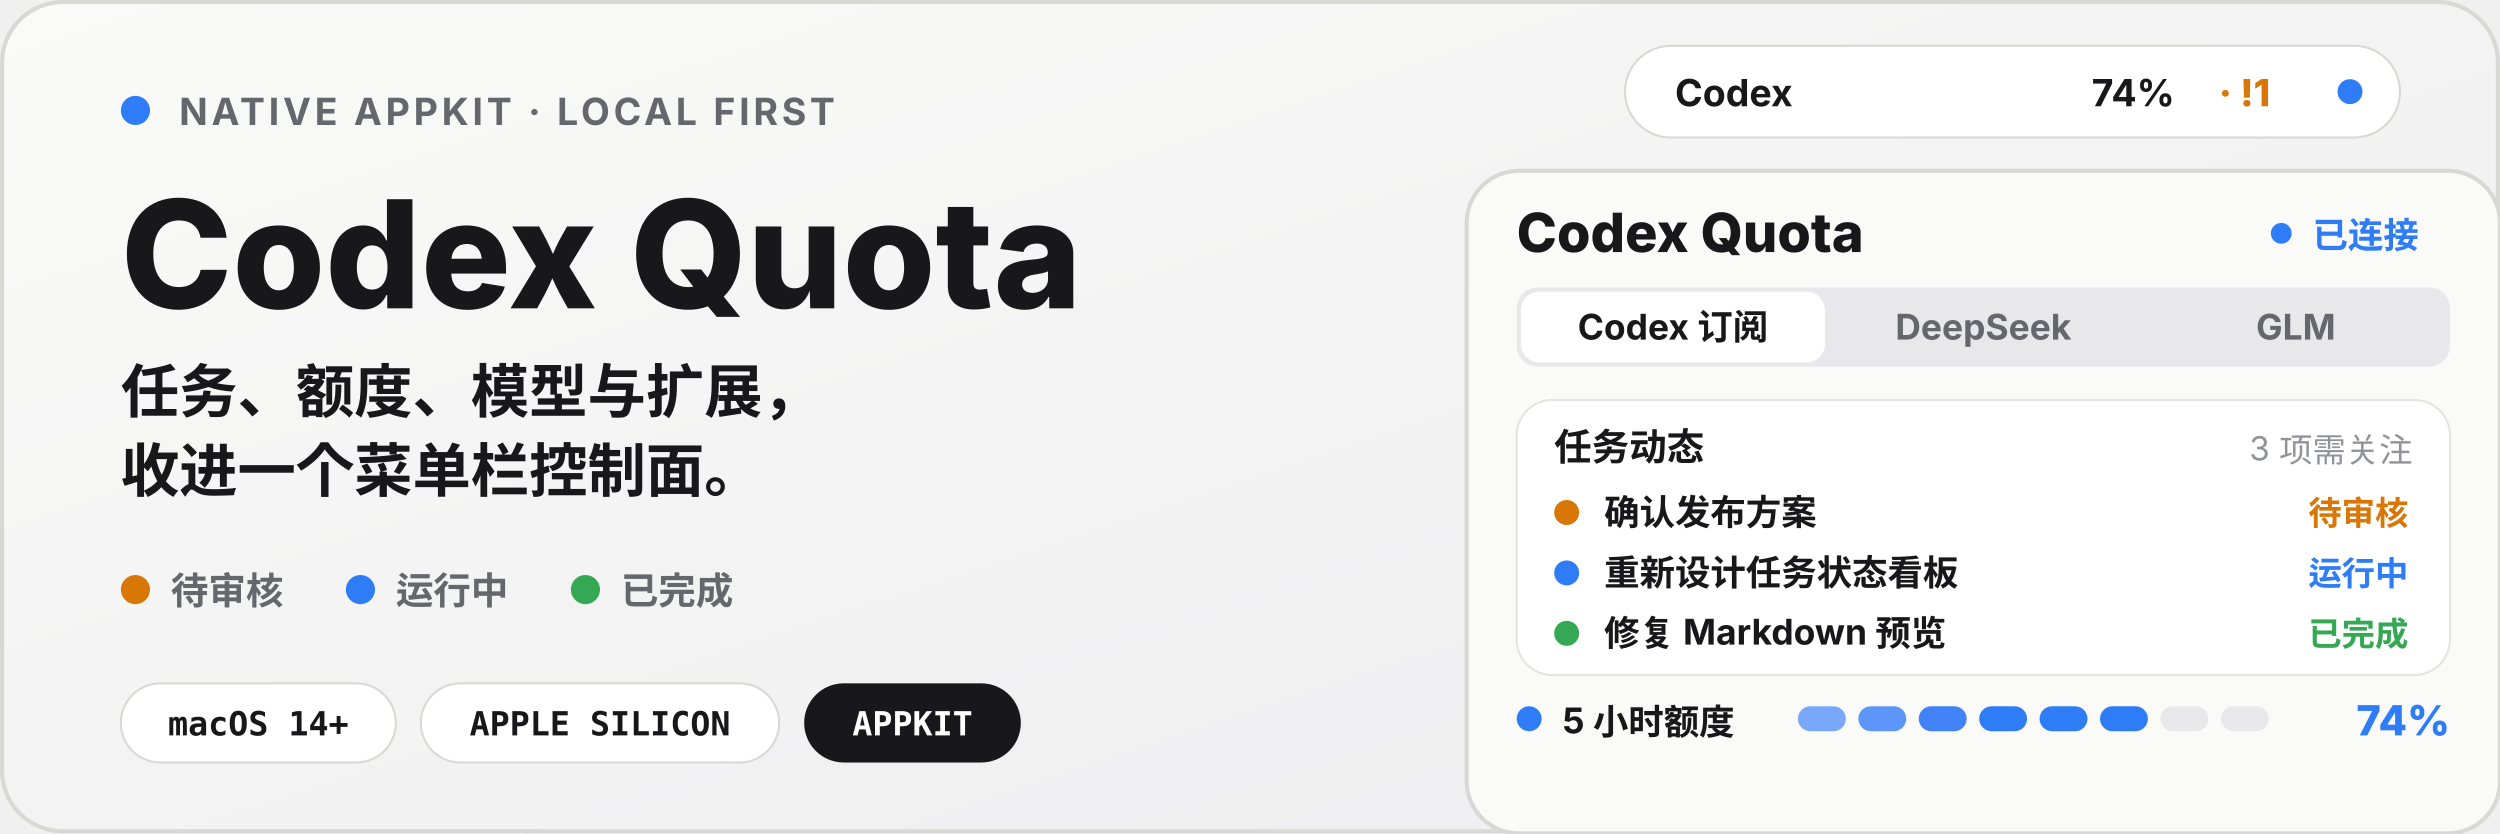
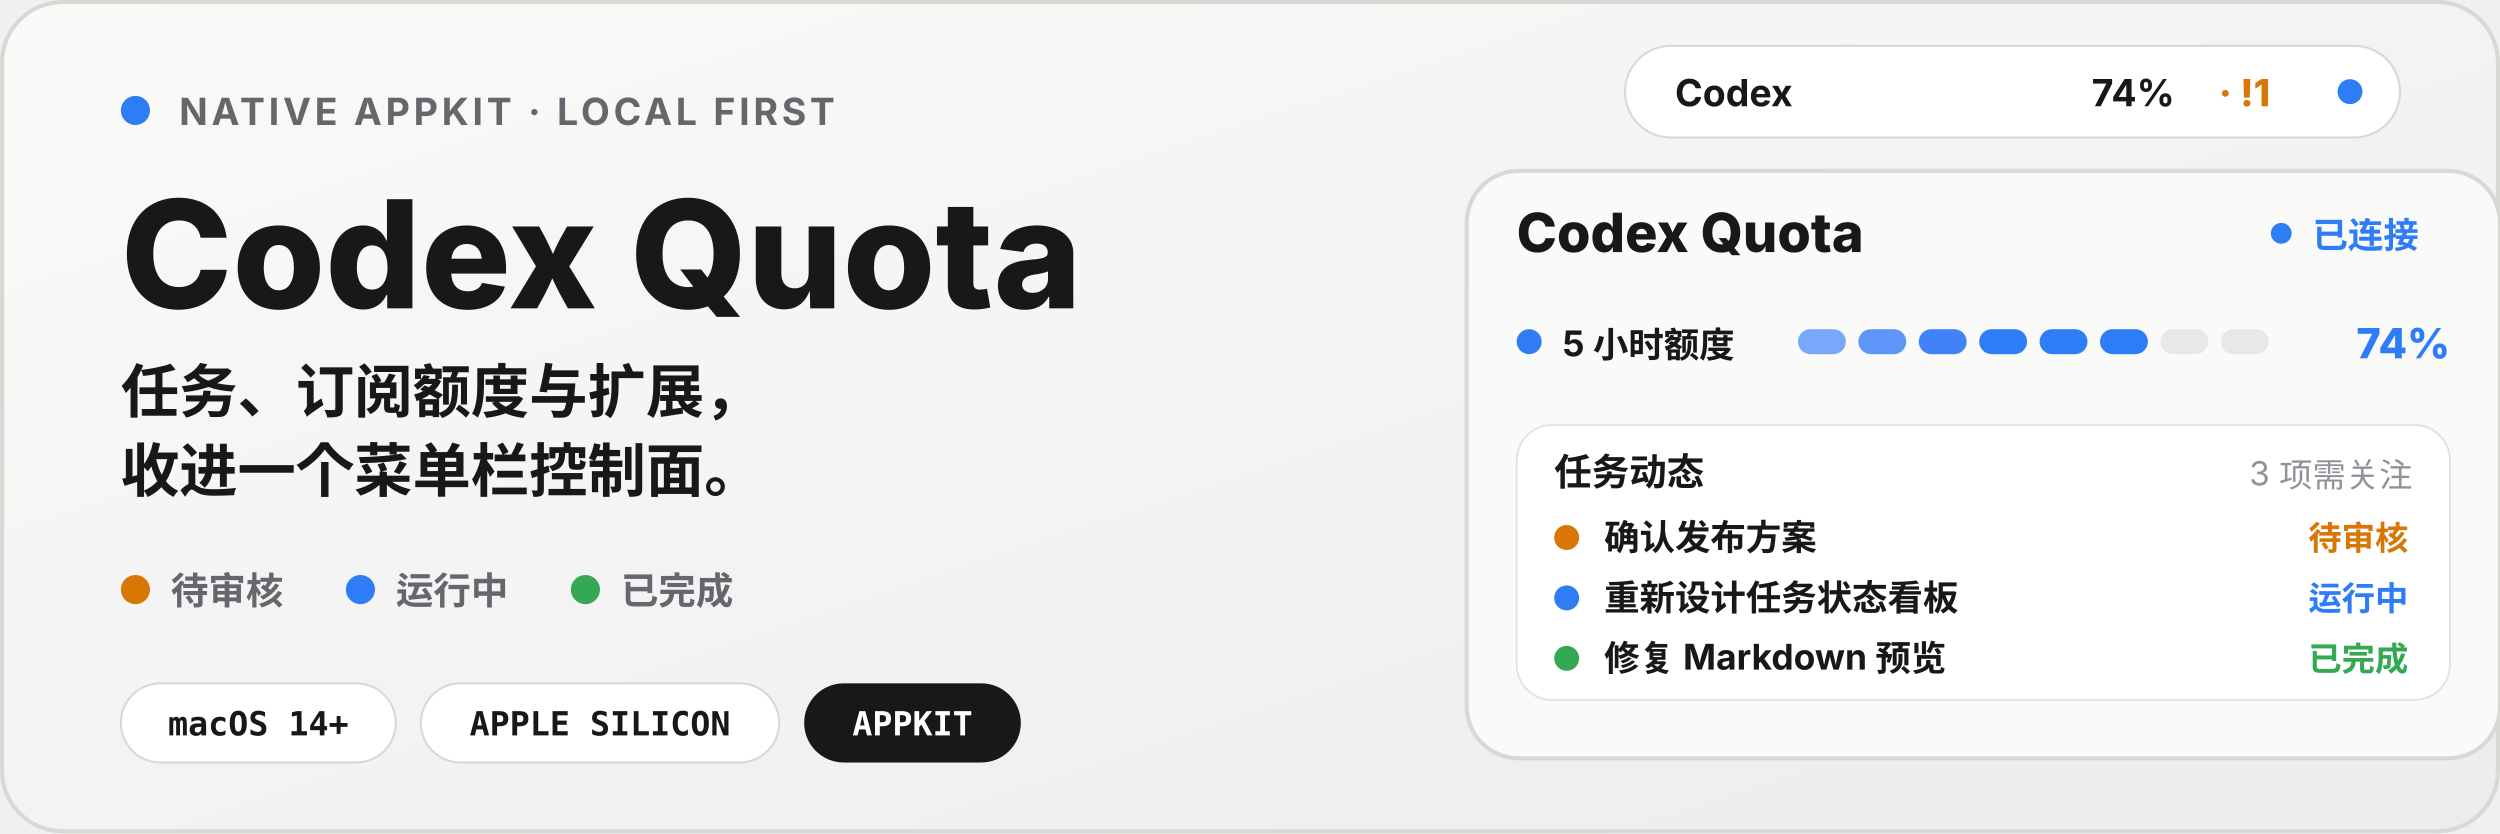
<svg xmlns="http://www.w3.org/2000/svg" width="1200" height="400" viewBox="0 0 1200 400" role="img" aria-labelledby="title desc">
  <defs>
    <linearGradient id="background" x1="0" y1="0" x2="1" y2="1">
      <stop offset="0" stop-color="#FAFAF8" />
      <stop offset="1" stop-color="#ECECEF" />
    </linearGradient>
  </defs>
  <rect width="1200" height="400" rx="30" fill="url(#background)" />
  <rect x="1" y="1" width="1198" height="398" rx="29" fill="none" stroke="#D8D8D4" stroke-width="2" />
  <g font-family="-apple-system, BlinkMacSystemFont, 'Segoe UI', 'PingFang SC', sans-serif">
    <g transform="translate(58 46)">
      <circle cx="7" cy="7" r="7" fill="#2F7DF6" />
      <text x="28" y="14" fill="#66676D" font-size="18" font-weight="720" letter-spacing="1.8">NATIVE APPKIT · LOCAL FIRST</text>
      <text x="0" y="102" fill="#18181A" font-size="72" font-weight="780">Codex Quota</text>
-       <text x="0" y="152" fill="#18181A" font-size="28" font-weight="720">任务、额度、模型与扩展，</text>
+       <text x="0" y="152" fill="#18181A" font-size="28" font-weight="720">任务、订阅额度与扩展，</text>
      <text x="0" y="190" fill="#18181A" font-size="28" font-weight="720">收进一个菜单栏控制面。</text>
      <g transform="translate(0 230)" font-size="18" font-weight="680">
        <circle cx="7" cy="7" r="7" fill="#D97706" />
        <text x="24" y="14" fill="#66676D">待审核</text>
        <circle cx="115" cy="7" r="7" fill="#2F7DF6" />
        <text x="132" y="14" fill="#66676D">运行中</text>
        <circle cx="223" cy="7" r="7" fill="#34A853" />
        <text x="240" y="14" fill="#66676D">已完成</text>
      </g>
      <g transform="translate(0 282)" font-family="ui-monospace, SFMono-Regular, Menlo, monospace" font-size="16" font-weight="650">
        <rect width="132" height="38" rx="19" fill="#FFFFFF" stroke="#D8D8D4" />
        <text x="66" y="25" text-anchor="middle" fill="#18181A">macOS 14+</text>
        <rect x="144" width="172" height="38" rx="19" fill="#FFFFFF" stroke="#D8D8D4" />
        <text x="230" y="25" text-anchor="middle" fill="#18181A">APPLE SILICON</text>
        <rect x="328" width="104" height="38" rx="19" fill="#18181A" />
        <text x="380" y="25" text-anchor="middle" fill="#FFFFFF">APPKIT</text>
      </g>
    </g>
    <g transform="translate(704 22)">
      <rect x="76" width="372" height="44" rx="22" fill="#FFFFFF" stroke="#D8D8D4" />
      <text x="100" y="29" fill="#18181A" font-size="18" font-weight="720">Codex</text>
      <text x="300" y="29" fill="#18181A" font-size="18" font-weight="680">74%</text>
      <text x="361" y="29" fill="#D97706" font-size="18" font-weight="760">· !1</text>
      <circle cx="424" cy="22" r="6" fill="#2F7DF6" />
-       <rect x="0" y="60" width="496" height="318" rx="25" fill="#FAFAF8" stroke="#D8D8D4" stroke-width="2" />
+       <rect x="0" y="60" width="496" height="282" rx="25" fill="#FAFAF8" stroke="#D8D8D4" stroke-width="2" />
      <text x="24" y="99" fill="#18181A" font-size="26" font-weight="760">Codex Quota</text>
      <circle cx="391" cy="90" r="5" fill="#2F7DF6" />
      <text x="406" y="97" fill="#2F7DF6" font-size="17" font-weight="720">已连接</text>
-       <g transform="translate(24 116)" font-size="17" font-weight="680">
-         <rect width="448" height="38" rx="10" fill="#E8E8EA" />
-         <rect x="2" y="2" width="146" height="34" rx="9" fill="#FFFFFF" />
-         <text x="75" y="25" text-anchor="middle" fill="#18181A">Codex 订阅</text>
-         <text x="224" y="25" text-anchor="middle" fill="#66676D">DeepSeek</text>
-         <text x="374" y="25" text-anchor="middle" fill="#66676D">GLM</text>
-       </g>
-       <g transform="translate(24 170)">
-         <rect width="448" height="132" rx="17" fill="#FFFFFF" stroke="#E4E4E0" />
-         <text x="18" y="29" fill="#18181A" font-size="18" font-weight="740">任务动态</text>
-         <text x="430" y="29" text-anchor="end" fill="#92939A" font-size="16">3 项需关注</text>
-         <circle cx="24" cy="54" r="6" fill="#D97706" />
-         <text x="42" y="60" fill="#18181A" font-size="17" font-weight="680">确认发布方案</text>
-         <text x="428" y="60" text-anchor="end" fill="#D97706" font-size="16" font-weight="720">待审核</text>
-         <circle cx="24" cy="83" r="6" fill="#2F7DF6" />
-         <text x="42" y="89" fill="#18181A" font-size="17" font-weight="680">重新设计任务状态看板</text>
-         <text x="428" y="89" text-anchor="end" fill="#2F7DF6" font-size="16" font-weight="720">运行中</text>
-         <circle cx="24" cy="112" r="6" fill="#34A853" />
-         <text x="42" y="118" fill="#18181A" font-size="17" font-weight="680">修复 Markdown 预览</text>
-         <text x="428" y="118" text-anchor="end" fill="#34A853" font-size="16" font-weight="720">已完成</text>
-       </g>
-       <g transform="translate(24 316)">
+       <g transform="translate(24 135)">
        <circle cx="6" cy="7" r="6" fill="#2F7DF6" />
        <text x="22" y="14" fill="#18181A" font-size="17" font-weight="680">5 小时额度</text>
        <g transform="translate(135 1)">
          <rect width="23" height="12" rx="6" fill="#79A8FA" />
          <rect x="29" width="23" height="12" rx="6" fill="#5D95F8" />
          <rect x="58" width="23" height="12" rx="6" fill="#4182F6" />
          <rect x="87" width="23" height="12" rx="6" fill="#2F7DF6" />
          <rect x="116" width="23" height="12" rx="6" fill="#2F7DF6" />
          <rect x="145" width="23" height="12" rx="6" fill="#2F7DF6" />
          <rect x="174" width="23" height="12" rx="6" fill="#E8E8EA" />
          <rect x="203" width="23" height="12" rx="6" fill="#E8E8EA" />
        </g>
        <text x="448" y="15" text-anchor="end" fill="#2F7DF6" font-size="20" font-weight="760">74%</text>
      </g>
+       <g transform="translate(24 182)">
+         <rect width="448" height="132" rx="17" fill="#FFFFFF" stroke="#E4E4E0" />
+         <text x="18" y="29" fill="#18181A" font-size="18" font-weight="740">任务动态</text>
+         <text x="430" y="29" text-anchor="end" fill="#92939A" font-size="16">3 项需关注</text>
+         <circle cx="24" cy="54" r="6" fill="#D97706" />
+         <text x="42" y="60" fill="#18181A" font-size="17" font-weight="680">确认发布方案</text>
+         <text x="428" y="60" text-anchor="end" fill="#D97706" font-size="16" font-weight="720">待审核</text>
+         <circle cx="24" cy="83" r="6" fill="#2F7DF6" />
+         <text x="42" y="89" fill="#18181A" font-size="17" font-weight="680">重新设计任务状态看板</text>
+         <text x="428" y="89" text-anchor="end" fill="#2F7DF6" font-size="16" font-weight="720">运行中</text>
+         <circle cx="24" cy="112" r="6" fill="#34A853" />
+         <text x="42" y="118" fill="#18181A" font-size="17" font-weight="680">修复 Markdown 预览</text>
+         <text x="428" y="118" text-anchor="end" fill="#34A853" font-size="16" font-weight="720">已完成</text>
+       </g>
    </g>
  </g>
</svg>
